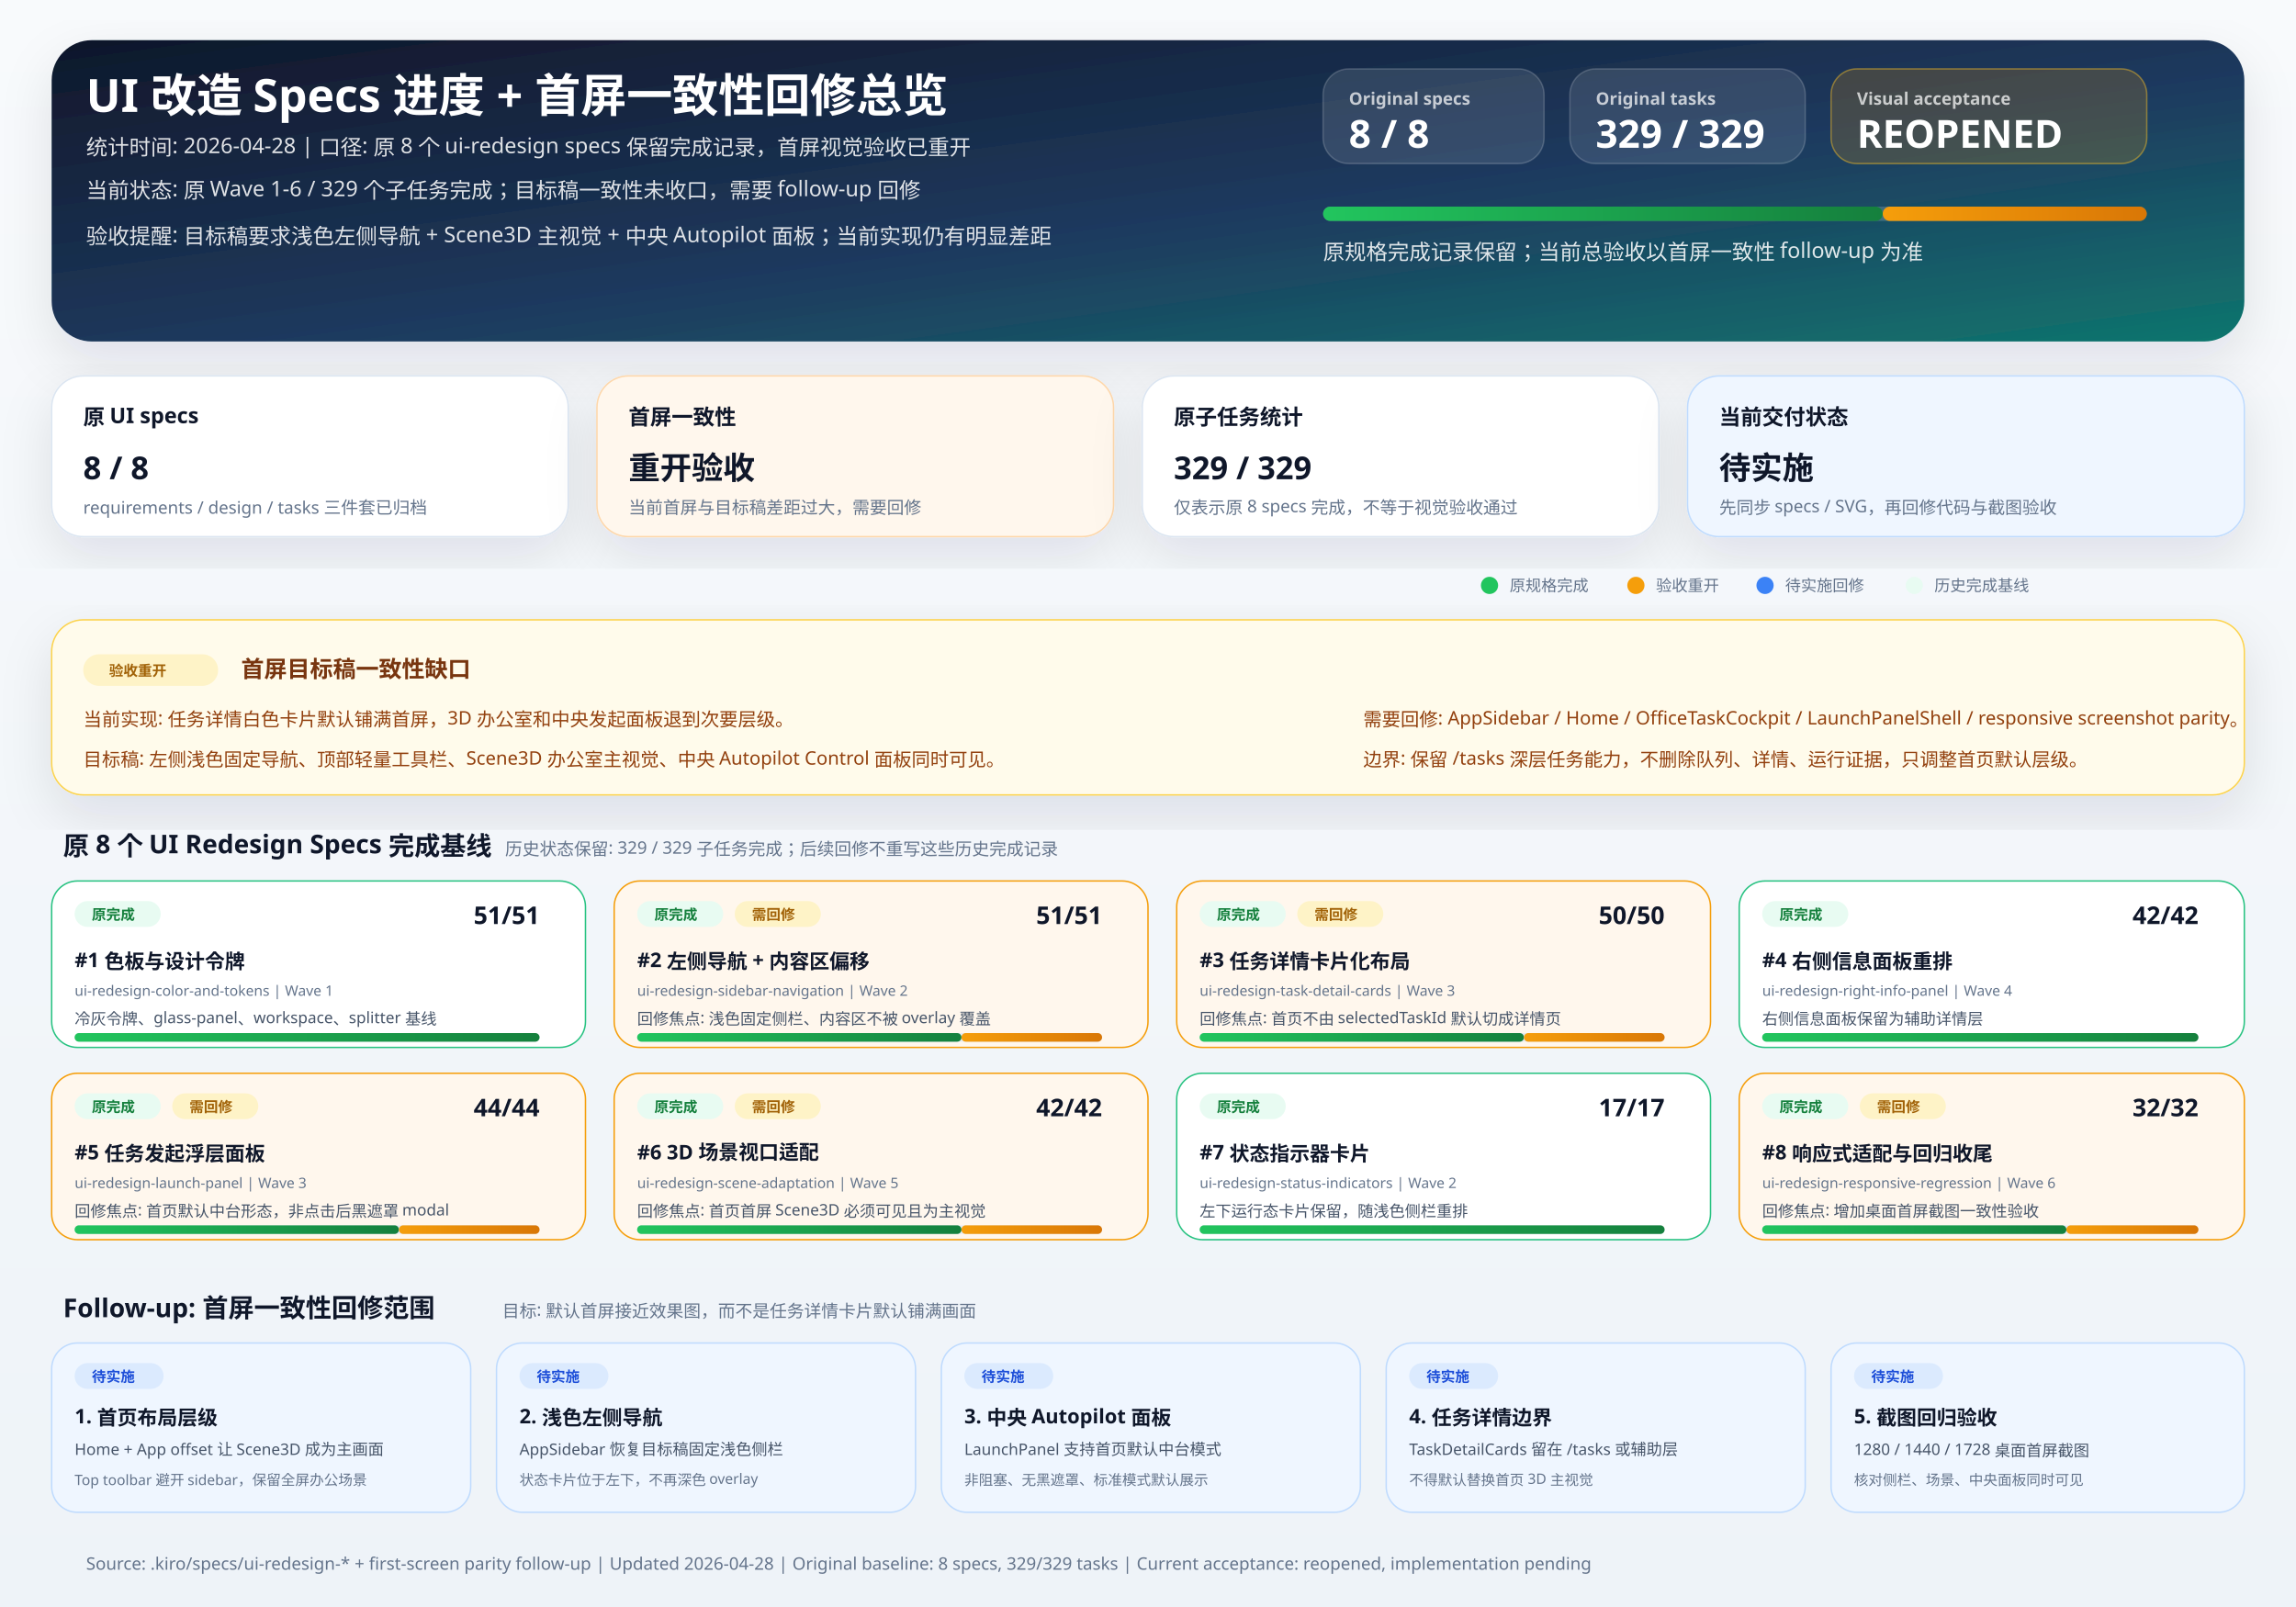
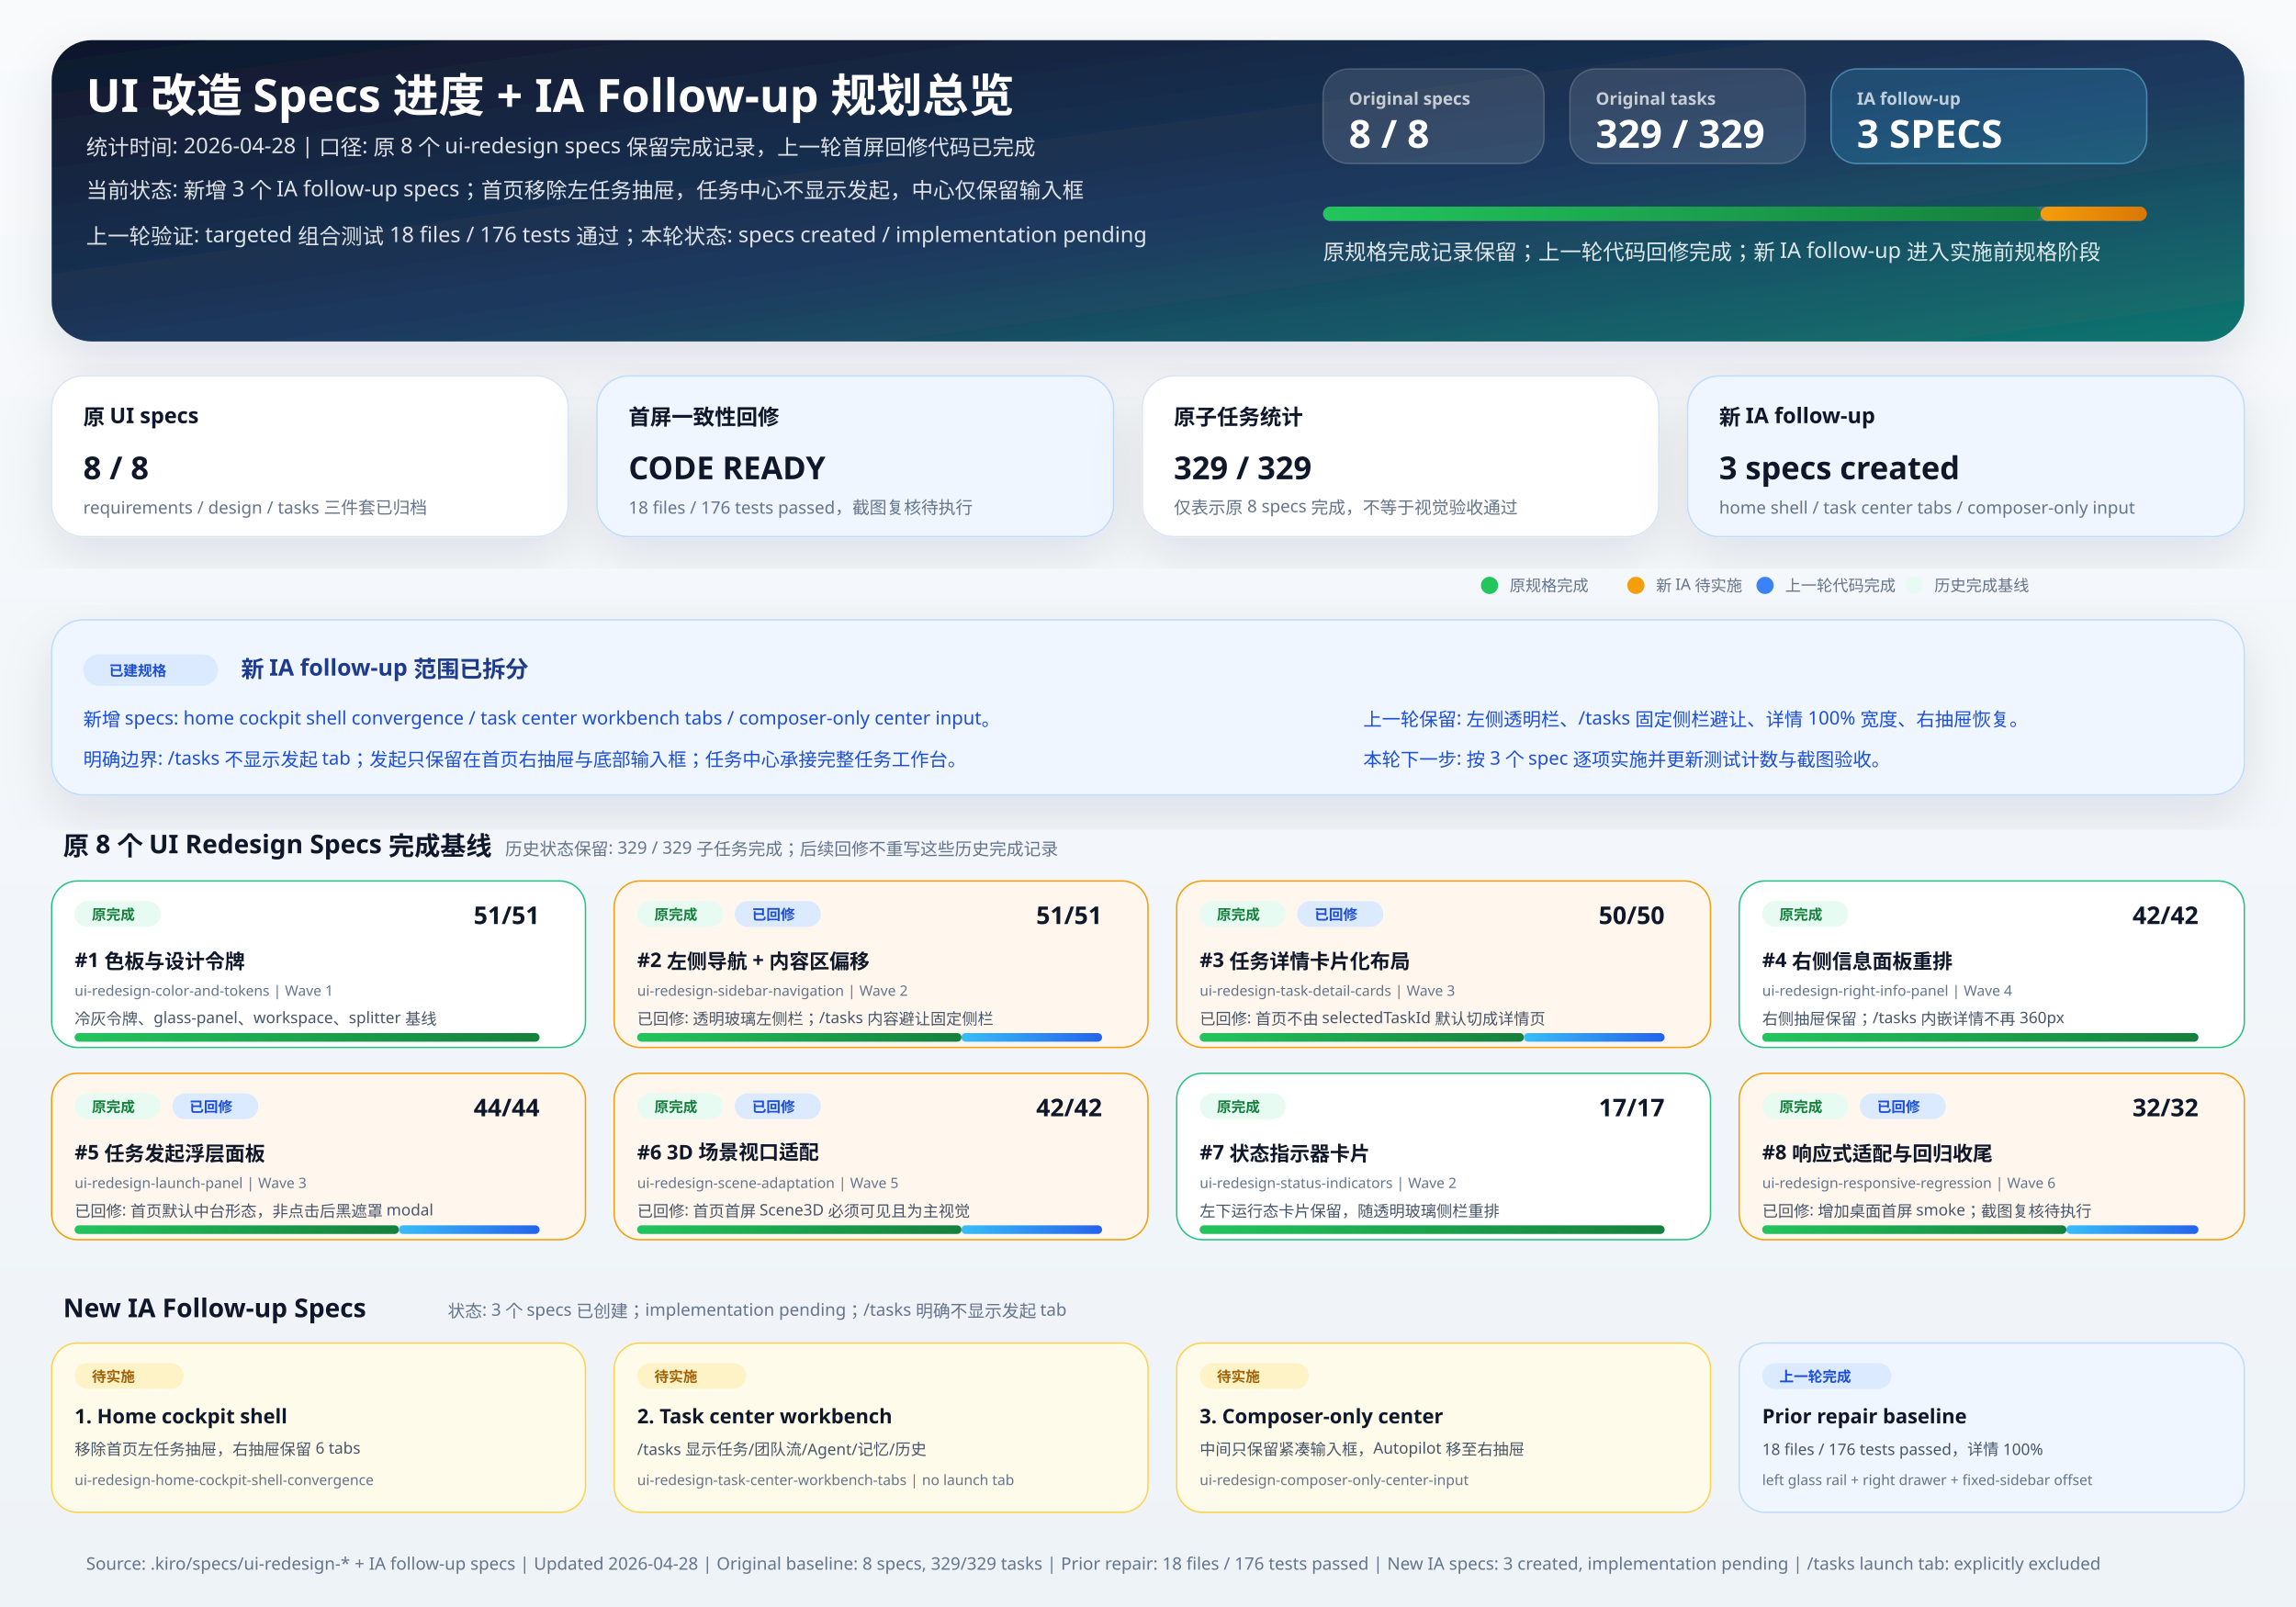
<svg xmlns="http://www.w3.org/2000/svg" width="1600" height="1120" viewBox="0 0 1600 1120" role="img" aria-labelledby="title desc">
  <defs>
    <linearGradient id="bg" x1="0" y1="0" x2="0" y2="1">
      <stop offset="0%" stop-color="#f8fafc" />
      <stop offset="100%" stop-color="#eef3f8" />
    </linearGradient>
    <linearGradient id="hero" x1="0" y1="0" x2="1" y2="1">
      <stop offset="0%" stop-color="#0f172a" />
      <stop offset="56%" stop-color="#1e3a5f" />
      <stop offset="100%" stop-color="#0f766e" />
    </linearGradient>
    <linearGradient id="baseFill" x1="0" y1="0" x2="1" y2="0">
      <stop offset="0%" stop-color="#22c55e" />
      <stop offset="100%" stop-color="#15803d" />
    </linearGradient>
    <linearGradient id="reopenFill" x1="0" y1="0" x2="1" y2="0">
      <stop offset="0%" stop-color="#f59e0b" />
      <stop offset="100%" stop-color="#d97706" />
    </linearGradient>
    <linearGradient id="workFill" x1="0" y1="0" x2="1" y2="0">
      <stop offset="0%" stop-color="#38bdf8" />
      <stop offset="100%" stop-color="#2563eb" />
    </linearGradient>
    <filter id="shadow" x="-20%" y="-20%" width="140%" height="140%">
      <feDropShadow dx="0" dy="14" stdDeviation="18" flood-color="#0f172a" flood-opacity="0.10" />
    </filter>
    <style>
      .hero-title { font: 700 32px "Segoe UI", "Microsoft YaHei", sans-serif; fill: #ffffff; }
      .hero-sub { font: 500 15px "Segoe UI", "Microsoft YaHei", sans-serif; fill: rgba(255,255,255,0.86); }
      .hero-k { font: 600 12px "Segoe UI", "Microsoft YaHei", sans-serif; fill: rgba(255,255,255,0.72); }
      .hero-v { font: 700 27px "Segoe UI", "Microsoft YaHei", sans-serif; fill: #ffffff; }
      .card-title { font: 700 15px "Segoe UI", "Microsoft YaHei", sans-serif; fill: #0f172a; }
      .card-value { font: 700 22px "Segoe UI", "Microsoft YaHei", sans-serif; fill: #0f172a; }
      .card-meta { font: 500 12px "Segoe UI", "Microsoft YaHei", sans-serif; fill: #64748b; }
      .section-title { font: 700 18px "Segoe UI", "Microsoft YaHei", sans-serif; fill: #0f172a; }
      .section-meta { font: 500 12px "Segoe UI", "Microsoft YaHei", sans-serif; fill: #64748b; }
      .spec-title { font: 700 14px "Segoe UI", "Microsoft YaHei", sans-serif; fill: #0f172a; }
      .spec-slug { font: 500 10px "Segoe UI", "Microsoft YaHei", sans-serif; fill: #64748b; }
      .spec-task { font: 500 11px "Segoe UI", "Microsoft YaHei", sans-serif; fill: #475569; }
      .badge-done { font: 700 10px "Segoe UI", "Microsoft YaHei", sans-serif; fill: #15803d; }
      .badge-reopen { font: 700 10px "Segoe UI", "Microsoft YaHei", sans-serif; fill: #a16207; }
      .badge-work { font: 700 10px "Segoe UI", "Microsoft YaHei", sans-serif; fill: #1d4ed8; }
      .alert-title { font: 700 16px "Segoe UI", "Microsoft YaHei", sans-serif; fill: #78350f; }
      .alert-copy { font: 500 13px "Segoe UI", "Microsoft YaHei", sans-serif; fill: #92400e; }
      .legend { font: 500 11px "Segoe UI", "Microsoft YaHei", sans-serif; fill: #64748b; }
      .foot { font: 500 12px "Segoe UI", "Microsoft YaHei", sans-serif; fill: #64748b; }
    </style>
  </defs>
  <rect x="0" y="0" width="1600" height="1120" fill="url(#bg)" />
  <rect x="36" y="28" width="1528" height="210" rx="28" fill="url(#hero)" filter="url(#shadow)" />
-   <text x="60" y="78" class="hero-title">UI 改造 Specs 进度 + 首屏一致性回修总览</text>
-   <text x="60" y="108" class="hero-sub">统计时间: 2026-04-28 | 口径: 原 8 个 ui-redesign specs 保留完成记录，首屏视觉验收已重开</text>
-   <text x="60" y="138" class="hero-sub">当前状态: 原 Wave 1-6 / 329 个子任务完成；目标稿一致性未收口，需要 follow-up 回修</text>
-   <text x="60" y="170" class="hero-sub">验收提醒: 目标稿要求浅色左侧导航 + Scene3D 主视觉 + 中央 Autopilot 面板；当前实现仍有明显差距</text>
+   <text x="60" y="78" class="hero-title">UI 改造 Specs 进度 + IA Follow-up 规划总览</text>
+   <text x="60" y="108" class="hero-sub">统计时间: 2026-04-28 | 口径: 原 8 个 ui-redesign specs 保留完成记录，上一轮首屏回修代码已完成</text>
+   <text x="60" y="138" class="hero-sub">当前状态: 新增 3 个 IA follow-up specs；首页移除左任务抽屉，任务中心不显示发起，中心仅保留输入框</text>
+   <text x="60" y="170" class="hero-sub">上一轮验证: targeted 组合测试 18 files / 176 tests 通过；本轮状态: specs created / implementation pending</text>
  <rect x="922" y="48" width="154" height="66" rx="18" fill="rgba(255,255,255,0.11)" stroke="rgba(255,255,255,0.18)" />
  <text x="940" y="73" class="hero-k">Original specs</text>
  <text x="940" y="103" class="hero-v">8 / 8</text>
  <rect x="1094" y="48" width="164" height="66" rx="18" fill="rgba(255,255,255,0.11)" stroke="rgba(255,255,255,0.18)" />
  <text x="1112" y="73" class="hero-k">Original tasks</text>
  <text x="1112" y="103" class="hero-v">329 / 329</text>
-   <rect x="1276" y="48" width="220" height="66" rx="18" fill="rgba(245,158,11,0.18)" stroke="rgba(251,191,36,0.46)" />
-   <text x="1294" y="73" class="hero-k">Visual acceptance</text>
-   <text x="1294" y="103" class="hero-v">REOPENED</text>
+   <rect x="1276" y="48" width="220" height="66" rx="18" fill="rgba(56,189,248,0.18)" stroke="rgba(125,211,252,0.46)" />
+   <text x="1294" y="73" class="hero-k">IA follow-up</text>
+   <text x="1294" y="103" class="hero-v">3 SPECS</text>
  <rect x="922" y="144" width="574" height="10" rx="5" fill="rgba(255,255,255,0.18)" />
-   <rect x="922" y="144" width="390" height="10" rx="5" fill="url(#baseFill)" />
-   <rect x="1312" y="144" width="184" height="10" rx="5" fill="url(#reopenFill)" />
-   <text x="922" y="181" class="hero-sub">原规格完成记录保留；当前总验收以首屏一致性 follow-up 为准</text>
+   <rect x="922" y="144" width="500" height="10" rx="5" fill="url(#baseFill)" />
+   <rect x="1422" y="144" width="74" height="10" rx="5" fill="url(#reopenFill)" />
+   <text x="922" y="181" class="hero-sub">原规格完成记录保留；上一轮代码回修完成；新 IA follow-up 进入实施前规格阶段</text>
  <rect x="36" y="262" width="360" height="112" rx="22" fill="#ffffff" stroke="#dbe5f1" filter="url(#shadow)" />
  <text x="58" y="296" class="card-title">原 UI specs</text>
  <text x="58" y="334" class="card-value">8 / 8</text>
  <text x="58" y="358" class="card-meta">requirements / design / tasks 三件套已归档</text>
-   <rect x="416" y="262" width="360" height="112" rx="22" fill="#fff7ed" stroke="#fed7aa" filter="url(#shadow)" />
-   <text x="438" y="296" class="card-title">首屏一致性</text>
-   <text x="438" y="334" class="card-value">重开验收</text>
-   <text x="438" y="358" class="card-meta">当前首屏与目标稿差距过大，需要回修</text>
+   <rect x="416" y="262" width="360" height="112" rx="22" fill="#eff6ff" stroke="#bfdbfe" filter="url(#shadow)" />
+   <text x="438" y="296" class="card-title">首屏一致性回修</text>
+   <text x="438" y="334" class="card-value">CODE READY</text>
+   <text x="438" y="358" class="card-meta">18 files / 176 tests passed，截图复核待执行</text>
  <rect x="796" y="262" width="360" height="112" rx="22" fill="#ffffff" stroke="#dbe5f1" filter="url(#shadow)" />
  <text x="818" y="296" class="card-title">原子任务统计</text>
  <text x="818" y="334" class="card-value">329 / 329</text>
  <text x="818" y="358" class="card-meta">仅表示原 8 specs 完成，不等于视觉验收通过</text>
  <rect x="1176" y="262" width="388" height="112" rx="22" fill="#eff6ff" stroke="#bfdbfe" filter="url(#shadow)" />
-   <text x="1198" y="296" class="card-title">当前交付状态</text>
-   <text x="1198" y="334" class="card-value">待实施</text>
-   <text x="1198" y="358" class="card-meta">先同步 specs / SVG，再回修代码与截图验收</text>
+   <text x="1198" y="296" class="card-title">新 IA follow-up</text>
+   <text x="1198" y="334" class="card-value">3 specs created</text>
+   <text x="1198" y="358" class="card-meta">home shell / task center tabs / composer-only input</text>
  <circle cx="1038" cy="408" r="6" fill="#22c55e" />
  <text x="1052" y="412" class="legend">原规格完成</text>
  <circle cx="1140" cy="408" r="6" fill="#f59e0b" />
-   <text x="1154" y="412" class="legend">验收重开</text>
+   <text x="1154" y="412" class="legend">新 IA 待实施</text>
  <circle cx="1230" cy="408" r="6" fill="#3b82f6" />
-   <text x="1244" y="412" class="legend">待实施回修</text>
+   <text x="1244" y="412" class="legend">上一轮代码完成</text>
  <circle cx="1334" cy="408" r="6" fill="#e8fbf2" />
  <text x="1348" y="412" class="legend">历史完成基线</text>
-   <rect x="36" y="432" width="1528" height="122" rx="22" fill="#fffbeb" stroke="#fcd34d" filter="url(#shadow)" />
-   <rect x="58" y="456" width="94" height="22" rx="11" fill="#fef3c7" />
-   <text x="76" y="471" class="badge-reopen">验收重开</text>
-   <text x="168" y="472" class="alert-title">首屏目标稿一致性缺口</text>
-   <text x="58" y="506" class="alert-copy">当前实现: 任务详情白色卡片默认铺满首屏，3D 办公室和中央发起面板退到次要层级。</text>
-   <text x="58" y="534" class="alert-copy">目标稿: 左侧浅色固定导航、顶部轻量工具栏、Scene3D 办公室主视觉、中央 Autopilot Control 面板同时可见。</text>
-   <text x="950" y="506" class="alert-copy">需要回修: AppSidebar / Home / OfficeTaskCockpit / LaunchPanelShell / responsive screenshot parity。</text>
-   <text x="950" y="534" class="alert-copy">边界: 保留 /tasks 深层任务能力，不删除队列、详情、运行证据，只调整首页默认层级。</text>
+   <rect x="36" y="432" width="1528" height="122" rx="22" fill="#eff6ff" stroke="#bfdbfe" filter="url(#shadow)" />
+   <rect x="58" y="456" width="94" height="22" rx="11" fill="#dbeafe" />
+   <text x="76" y="471" class="badge-work">已建规格</text>
+   <text x="168" y="472" class="alert-title" style="fill:#1e3a8a;">新 IA follow-up 范围已拆分</text>
+   <text x="58" y="506" class="alert-copy" style="fill:#1d4ed8;">新增 specs: home cockpit shell convergence / task center workbench tabs / composer-only center input。</text>
+   <text x="58" y="534" class="alert-copy" style="fill:#1d4ed8;">明确边界: /tasks 不显示发起 tab；发起只保留在首页右抽屉与底部输入框；任务中心承接完整任务工作台。</text>
+   <text x="950" y="506" class="alert-copy" style="fill:#1d4ed8;">上一轮保留: 左侧透明栏、/tasks 固定侧栏避让、详情 100% 宽度、右抽屉恢复。</text>
+   <text x="950" y="534" class="alert-copy" style="fill:#1d4ed8;">本轮下一步: 按 3 个 spec 逐项实施并更新测试计数与截图验收。</text>
  <text x="44" y="596" class="section-title">原 8 个 UI Redesign Specs 完成基线</text>
  <text x="352" y="596" class="section-meta">历史状态保留: 329 / 329 子任务完成；后续回修不重写这些历史完成记录</text>
  <rect x="36" y="614" width="372" height="116" rx="18" fill="#ffffff" stroke="#27c281" />
  <rect x="52" y="628" width="60" height="18" rx="9" fill="#e8fbf2" />
  <text x="64" y="641" class="badge-done">原完成</text>
  <text x="376" y="644" text-anchor="end" class="card-value" style="font-size:17px;">51/51</text>
  <text x="52" y="674" class="spec-title">#1 色板与设计令牌</text>
  <text x="52" y="694" class="spec-slug">ui-redesign-color-and-tokens | Wave 1</text>
  <text x="52" y="714" class="spec-task">冷灰令牌、glass-panel、workspace、splitter 基线</text>
  <rect x="52" y="720" width="324" height="6" rx="3" fill="#e5ebf3" />
  <rect x="52" y="720" width="324" height="6" rx="3" fill="url(#baseFill)" />
  <rect x="428" y="614" width="372" height="116" rx="18" fill="#fff7ed" stroke="#f59e0b" />
  <rect x="444" y="628" width="60" height="18" rx="9" fill="#e8fbf2" />
  <text x="456" y="641" class="badge-done">原完成</text>
-   <rect x="512" y="628" width="60" height="18" rx="9" fill="#fef3c7" />
-   <text x="524" y="641" class="badge-reopen">需回修</text>
+   <rect x="512" y="628" width="60" height="18" rx="9" fill="#dbeafe" />
+   <text x="524" y="641" class="badge-work">已回修</text>
  <text x="768" y="644" text-anchor="end" class="card-value" style="font-size:17px;">51/51</text>
  <text x="444" y="674" class="spec-title">#2 左侧导航 + 内容区偏移</text>
  <text x="444" y="694" class="spec-slug">ui-redesign-sidebar-navigation | Wave 2</text>
-   <text x="444" y="714" class="spec-task">回修焦点: 浅色固定侧栏、内容区不被 overlay 覆盖</text>
+   <text x="444" y="714" class="spec-task">已回修: 透明玻璃左侧栏；/tasks 内容避让固定侧栏</text>
  <rect x="444" y="720" width="324" height="6" rx="3" fill="#e5ebf3" />
  <rect x="444" y="720" width="226" height="6" rx="3" fill="url(#baseFill)" />
-   <rect x="670" y="720" width="98" height="6" rx="3" fill="url(#reopenFill)" />
+   <rect x="670" y="720" width="98" height="6" rx="3" fill="url(#workFill)" />
  <rect x="820" y="614" width="372" height="116" rx="18" fill="#fff7ed" stroke="#f59e0b" />
  <rect x="836" y="628" width="60" height="18" rx="9" fill="#e8fbf2" />
  <text x="848" y="641" class="badge-done">原完成</text>
-   <rect x="904" y="628" width="60" height="18" rx="9" fill="#fef3c7" />
-   <text x="916" y="641" class="badge-reopen">需回修</text>
+   <rect x="904" y="628" width="60" height="18" rx="9" fill="#dbeafe" />
+   <text x="916" y="641" class="badge-work">已回修</text>
  <text x="1160" y="644" text-anchor="end" class="card-value" style="font-size:17px;">50/50</text>
  <text x="836" y="674" class="spec-title">#3 任务详情卡片化布局</text>
  <text x="836" y="694" class="spec-slug">ui-redesign-task-detail-cards | Wave 3</text>
-   <text x="836" y="714" class="spec-task">回修焦点: 首页不由 selectedTaskId 默认切成详情页</text>
+   <text x="836" y="714" class="spec-task">已回修: 首页不由 selectedTaskId 默认切成详情页</text>
  <rect x="836" y="720" width="324" height="6" rx="3" fill="#e5ebf3" />
  <rect x="836" y="720" width="226" height="6" rx="3" fill="url(#baseFill)" />
-   <rect x="1062" y="720" width="98" height="6" rx="3" fill="url(#reopenFill)" />
+   <rect x="1062" y="720" width="98" height="6" rx="3" fill="url(#workFill)" />
  <rect x="1212" y="614" width="352" height="116" rx="18" fill="#ffffff" stroke="#27c281" />
  <rect x="1228" y="628" width="60" height="18" rx="9" fill="#e8fbf2" />
  <text x="1240" y="641" class="badge-done">原完成</text>
  <text x="1532" y="644" text-anchor="end" class="card-value" style="font-size:17px;">42/42</text>
  <text x="1228" y="674" class="spec-title">#4 右侧信息面板重排</text>
  <text x="1228" y="694" class="spec-slug">ui-redesign-right-info-panel | Wave 4</text>
-   <text x="1228" y="714" class="spec-task">右侧信息面板保留为辅助详情层</text>
+   <text x="1228" y="714" class="spec-task">右侧抽屉保留；/tasks 内嵌详情不再 360px</text>
  <rect x="1228" y="720" width="304" height="6" rx="3" fill="#e5ebf3" />
  <rect x="1228" y="720" width="304" height="6" rx="3" fill="url(#baseFill)" />
  <rect x="36" y="748" width="372" height="116" rx="18" fill="#fff7ed" stroke="#f59e0b" />
  <rect x="52" y="762" width="60" height="18" rx="9" fill="#e8fbf2" />
  <text x="64" y="775" class="badge-done">原完成</text>
-   <rect x="120" y="762" width="60" height="18" rx="9" fill="#fef3c7" />
-   <text x="132" y="775" class="badge-reopen">需回修</text>
+   <rect x="120" y="762" width="60" height="18" rx="9" fill="#dbeafe" />
+   <text x="132" y="775" class="badge-work">已回修</text>
  <text x="376" y="778" text-anchor="end" class="card-value" style="font-size:17px;">44/44</text>
  <text x="52" y="808" class="spec-title">#5 任务发起浮层面板</text>
  <text x="52" y="828" class="spec-slug">ui-redesign-launch-panel | Wave 3</text>
-   <text x="52" y="848" class="spec-task">回修焦点: 首页默认中台形态，非点击后黑遮罩 modal</text>
+   <text x="52" y="848" class="spec-task">已回修: 首页默认中台形态，非点击后黑遮罩 modal</text>
  <rect x="52" y="854" width="324" height="6" rx="3" fill="#e5ebf3" />
  <rect x="52" y="854" width="226" height="6" rx="3" fill="url(#baseFill)" />
-   <rect x="278" y="854" width="98" height="6" rx="3" fill="url(#reopenFill)" />
+   <rect x="278" y="854" width="98" height="6" rx="3" fill="url(#workFill)" />
  <rect x="428" y="748" width="372" height="116" rx="18" fill="#fff7ed" stroke="#f59e0b" />
  <rect x="444" y="762" width="60" height="18" rx="9" fill="#e8fbf2" />
  <text x="456" y="775" class="badge-done">原完成</text>
-   <rect x="512" y="762" width="60" height="18" rx="9" fill="#fef3c7" />
-   <text x="524" y="775" class="badge-reopen">需回修</text>
+   <rect x="512" y="762" width="60" height="18" rx="9" fill="#dbeafe" />
+   <text x="524" y="775" class="badge-work">已回修</text>
  <text x="768" y="778" text-anchor="end" class="card-value" style="font-size:17px;">42/42</text>
  <text x="444" y="808" class="spec-title">#6 3D 场景视口适配</text>
  <text x="444" y="828" class="spec-slug">ui-redesign-scene-adaptation | Wave 5</text>
-   <text x="444" y="848" class="spec-task">回修焦点: 首页首屏 Scene3D 必须可见且为主视觉</text>
+   <text x="444" y="848" class="spec-task">已回修: 首页首屏 Scene3D 必须可见且为主视觉</text>
  <rect x="444" y="854" width="324" height="6" rx="3" fill="#e5ebf3" />
  <rect x="444" y="854" width="226" height="6" rx="3" fill="url(#baseFill)" />
-   <rect x="670" y="854" width="98" height="6" rx="3" fill="url(#reopenFill)" />
+   <rect x="670" y="854" width="98" height="6" rx="3" fill="url(#workFill)" />
  <rect x="820" y="748" width="372" height="116" rx="18" fill="#ffffff" stroke="#27c281" />
  <rect x="836" y="762" width="60" height="18" rx="9" fill="#e8fbf2" />
  <text x="848" y="775" class="badge-done">原完成</text>
  <text x="1160" y="778" text-anchor="end" class="card-value" style="font-size:17px;">17/17</text>
  <text x="836" y="808" class="spec-title">#7 状态指示器卡片</text>
  <text x="836" y="828" class="spec-slug">ui-redesign-status-indicators | Wave 2</text>
-   <text x="836" y="848" class="spec-task">左下运行态卡片保留，随浅色侧栏重排</text>
+   <text x="836" y="848" class="spec-task">左下运行态卡片保留，随透明玻璃侧栏重排</text>
  <rect x="836" y="854" width="324" height="6" rx="3" fill="#e5ebf3" />
  <rect x="836" y="854" width="324" height="6" rx="3" fill="url(#baseFill)" />
  <rect x="1212" y="748" width="352" height="116" rx="18" fill="#fff7ed" stroke="#f59e0b" />
  <rect x="1228" y="762" width="60" height="18" rx="9" fill="#e8fbf2" />
  <text x="1240" y="775" class="badge-done">原完成</text>
-   <rect x="1296" y="762" width="60" height="18" rx="9" fill="#fef3c7" />
-   <text x="1308" y="775" class="badge-reopen">需回修</text>
+   <rect x="1296" y="762" width="60" height="18" rx="9" fill="#dbeafe" />
+   <text x="1308" y="775" class="badge-work">已回修</text>
  <text x="1532" y="778" text-anchor="end" class="card-value" style="font-size:17px;">32/32</text>
  <text x="1228" y="808" class="spec-title">#8 响应式适配与回归收尾</text>
  <text x="1228" y="828" class="spec-slug">ui-redesign-responsive-regression | Wave 6</text>
-   <text x="1228" y="848" class="spec-task">回修焦点: 增加桌面首屏截图一致性验收</text>
+   <text x="1228" y="848" class="spec-task">已回修: 增加桌面首屏 smoke；截图复核待执行</text>
  <rect x="1228" y="854" width="304" height="6" rx="3" fill="#e5ebf3" />
  <rect x="1228" y="854" width="212" height="6" rx="3" fill="url(#baseFill)" />
-   <rect x="1440" y="854" width="92" height="6" rx="3" fill="url(#reopenFill)" />
-   <text x="44" y="918" class="section-title">Follow-up: 首屏一致性回修范围</text>
-   <text x="350" y="918" class="section-meta">目标: 默认首屏接近效果图，而不是任务详情卡片默认铺满画面</text>
-   <rect x="36" y="936" width="292" height="118" rx="18" fill="#eff6ff" stroke="#bfdbfe" />
-   <rect x="52" y="950" width="62" height="18" rx="9" fill="#dbeafe" />
-   <text x="64" y="963" class="badge-work">待实施</text>
-   <text x="52" y="992" class="spec-title">1. 首页布局层级</text>
-   <text x="52" y="1014" class="spec-task">Home + App offset 让 Scene3D 成为主画面</text>
-   <text x="52" y="1035" class="spec-slug">Top toolbar 避开 sidebar，保留全屏办公场景</text>
-   <rect x="346" y="936" width="292" height="118" rx="18" fill="#eff6ff" stroke="#bfdbfe" />
-   <rect x="362" y="950" width="62" height="18" rx="9" fill="#dbeafe" />
-   <text x="374" y="963" class="badge-work">待实施</text>
-   <text x="362" y="992" class="spec-title">2. 浅色左侧导航</text>
-   <text x="362" y="1014" class="spec-task">AppSidebar 恢复目标稿固定浅色侧栏</text>
-   <text x="362" y="1035" class="spec-slug">状态卡片位于左下，不再深色 overlay</text>
-   <rect x="656" y="936" width="292" height="118" rx="18" fill="#eff6ff" stroke="#bfdbfe" />
-   <rect x="672" y="950" width="62" height="18" rx="9" fill="#dbeafe" />
-   <text x="684" y="963" class="badge-work">待实施</text>
-   <text x="672" y="992" class="spec-title">3. 中央 Autopilot 面板</text>
-   <text x="672" y="1014" class="spec-task">LaunchPanel 支持首页默认中台模式</text>
-   <text x="672" y="1035" class="spec-slug">非阻塞、无黑遮罩、标准模式默认展示</text>
-   <rect x="966" y="936" width="292" height="118" rx="18" fill="#eff6ff" stroke="#bfdbfe" />
-   <rect x="982" y="950" width="62" height="18" rx="9" fill="#dbeafe" />
-   <text x="994" y="963" class="badge-work">待实施</text>
-   <text x="982" y="992" class="spec-title">4. 任务详情边界</text>
-   <text x="982" y="1014" class="spec-task">TaskDetailCards 留在 /tasks 或辅助层</text>
-   <text x="982" y="1035" class="spec-slug">不得默认替换首页 3D 主视觉</text>
-   <rect x="1276" y="936" width="288" height="118" rx="18" fill="#eff6ff" stroke="#bfdbfe" />
-   <rect x="1292" y="950" width="62" height="18" rx="9" fill="#dbeafe" />
-   <text x="1304" y="963" class="badge-work">待实施</text>
-   <text x="1292" y="992" class="spec-title">5. 截图回归验收</text>
-   <text x="1292" y="1014" class="spec-task">1280 / 1440 / 1728 桌面首屏截图</text>
-   <text x="1292" y="1035" class="spec-slug">核对侧栏、场景、中央面板同时可见</text>
-   <text x="60" y="1094" class="foot">Source: .kiro/specs/ui-redesign-* + first-screen parity follow-up | Updated 2026-04-28 | Original baseline: 8 specs, 329/329 tasks | Current acceptance: reopened, implementation pending</text>
+   <rect x="1440" y="854" width="92" height="6" rx="3" fill="url(#workFill)" />
+   <text x="44" y="918" class="section-title">New IA Follow-up Specs</text>
+   <text x="312" y="918" class="section-meta">状态: 3 个 specs 已创建；implementation pending；/tasks 明确不显示发起 tab</text>
+   <rect x="36" y="936" width="372" height="118" rx="18" fill="#fffbeb" stroke="#fcd34d" />
+   <rect x="52" y="950" width="76" height="18" rx="9" fill="#fef3c7" />
+   <text x="64" y="963" class="badge-reopen">待实施</text>
+   <text x="52" y="992" class="spec-title">1. Home cockpit shell</text>
+   <text x="52" y="1014" class="spec-task">移除首页左任务抽屉，右抽屉保留 6 tabs</text>
+   <text x="52" y="1035" class="spec-slug">ui-redesign-home-cockpit-shell-convergence</text>
+   <rect x="428" y="936" width="372" height="118" rx="18" fill="#fffbeb" stroke="#fcd34d" />
+   <rect x="444" y="950" width="76" height="18" rx="9" fill="#fef3c7" />
+   <text x="456" y="963" class="badge-reopen">待实施</text>
+   <text x="444" y="992" class="spec-title">2. Task center workbench</text>
+   <text x="444" y="1014" class="spec-task">/tasks 显示任务/团队流/Agent/记忆/历史</text>
+   <text x="444" y="1035" class="spec-slug">ui-redesign-task-center-workbench-tabs | no launch tab</text>
+   <rect x="820" y="936" width="372" height="118" rx="18" fill="#fffbeb" stroke="#fcd34d" />
+   <rect x="836" y="950" width="76" height="18" rx="9" fill="#fef3c7" />
+   <text x="848" y="963" class="badge-reopen">待实施</text>
+   <text x="836" y="992" class="spec-title">3. Composer-only center</text>
+   <text x="836" y="1014" class="spec-task">中间只保留紧凑输入框，Autopilot 移至右抽屉</text>
+   <text x="836" y="1035" class="spec-slug">ui-redesign-composer-only-center-input</text>
+   <rect x="1212" y="936" width="352" height="118" rx="18" fill="#eff6ff" stroke="#bfdbfe" />
+   <rect x="1228" y="950" width="90" height="18" rx="9" fill="#dbeafe" />
+   <text x="1240" y="963" class="badge-work">上一轮完成</text>
+   <text x="1228" y="992" class="spec-title">Prior repair baseline</text>
+   <text x="1228" y="1014" class="spec-task">18 files / 176 tests passed，详情 100%</text>
+   <text x="1228" y="1035" class="spec-slug">left glass rail + right drawer + fixed-sidebar offset</text>
+   <text x="60" y="1094" class="foot">Source: .kiro/specs/ui-redesign-* + IA follow-up specs | Updated 2026-04-28 | Original baseline: 8 specs, 329/329 tasks | Prior repair: 18 files / 176 tests passed | New IA specs: 3 created, implementation pending | /tasks launch tab: explicitly excluded</text>
</svg>
